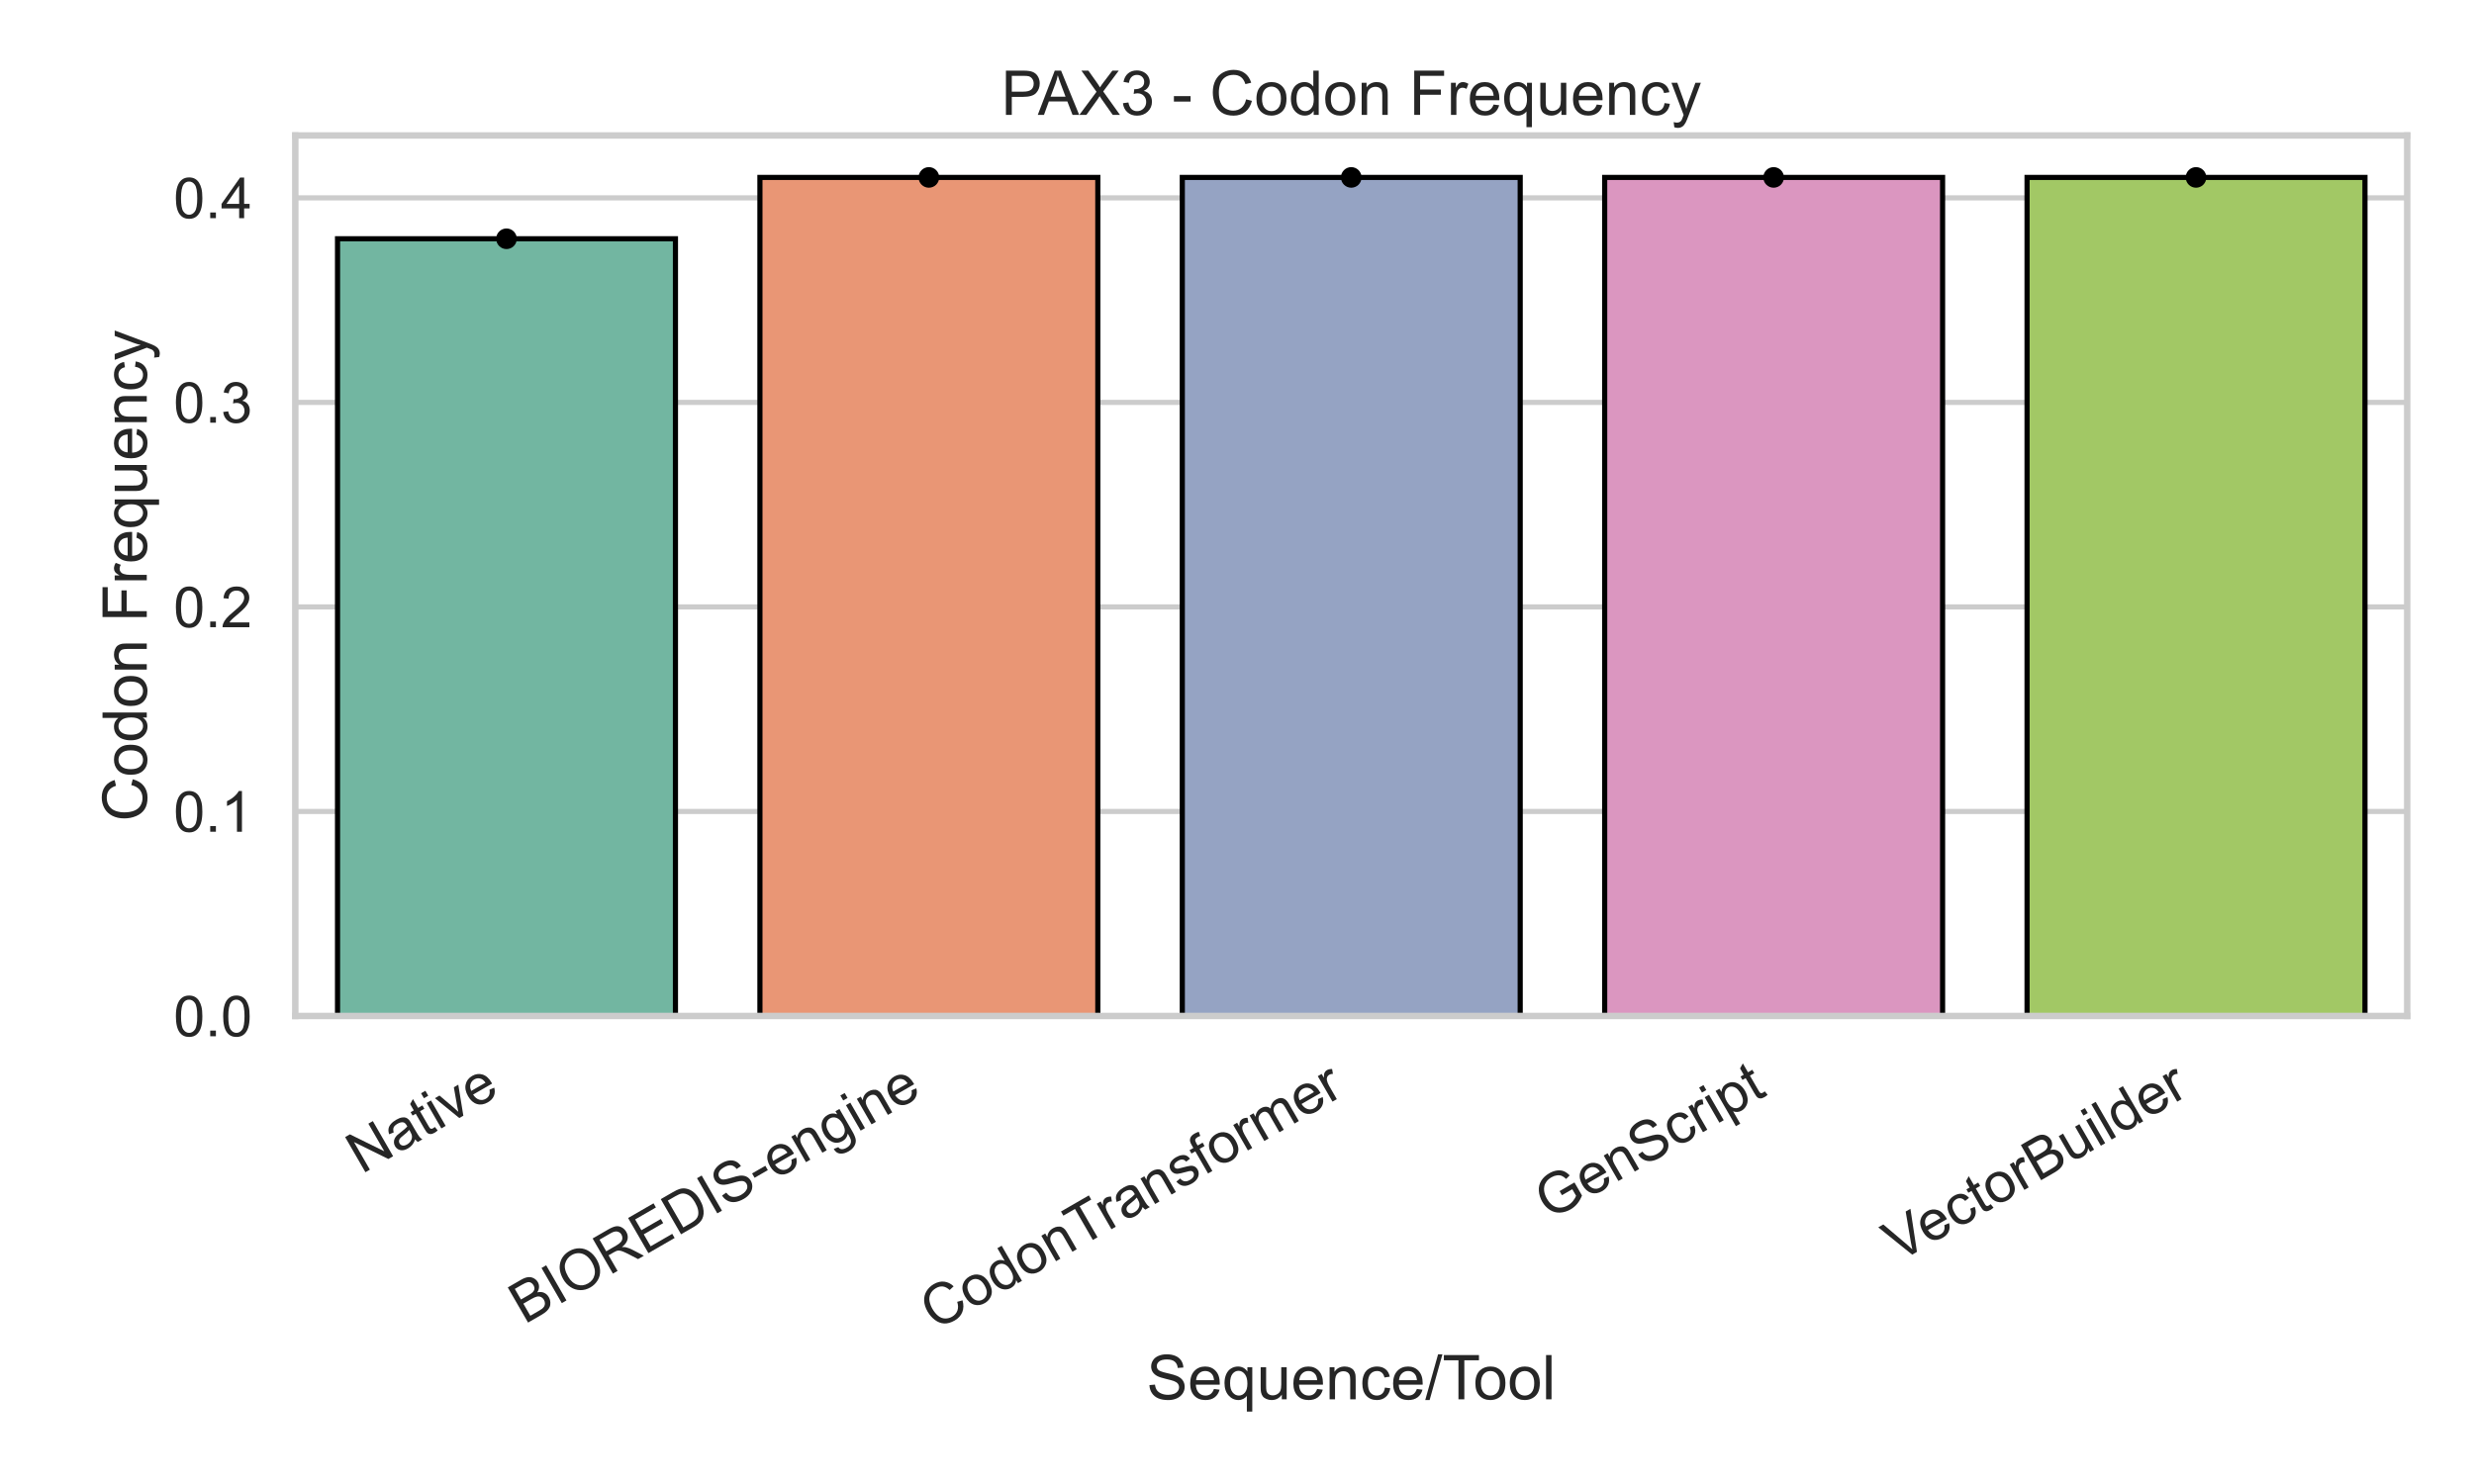
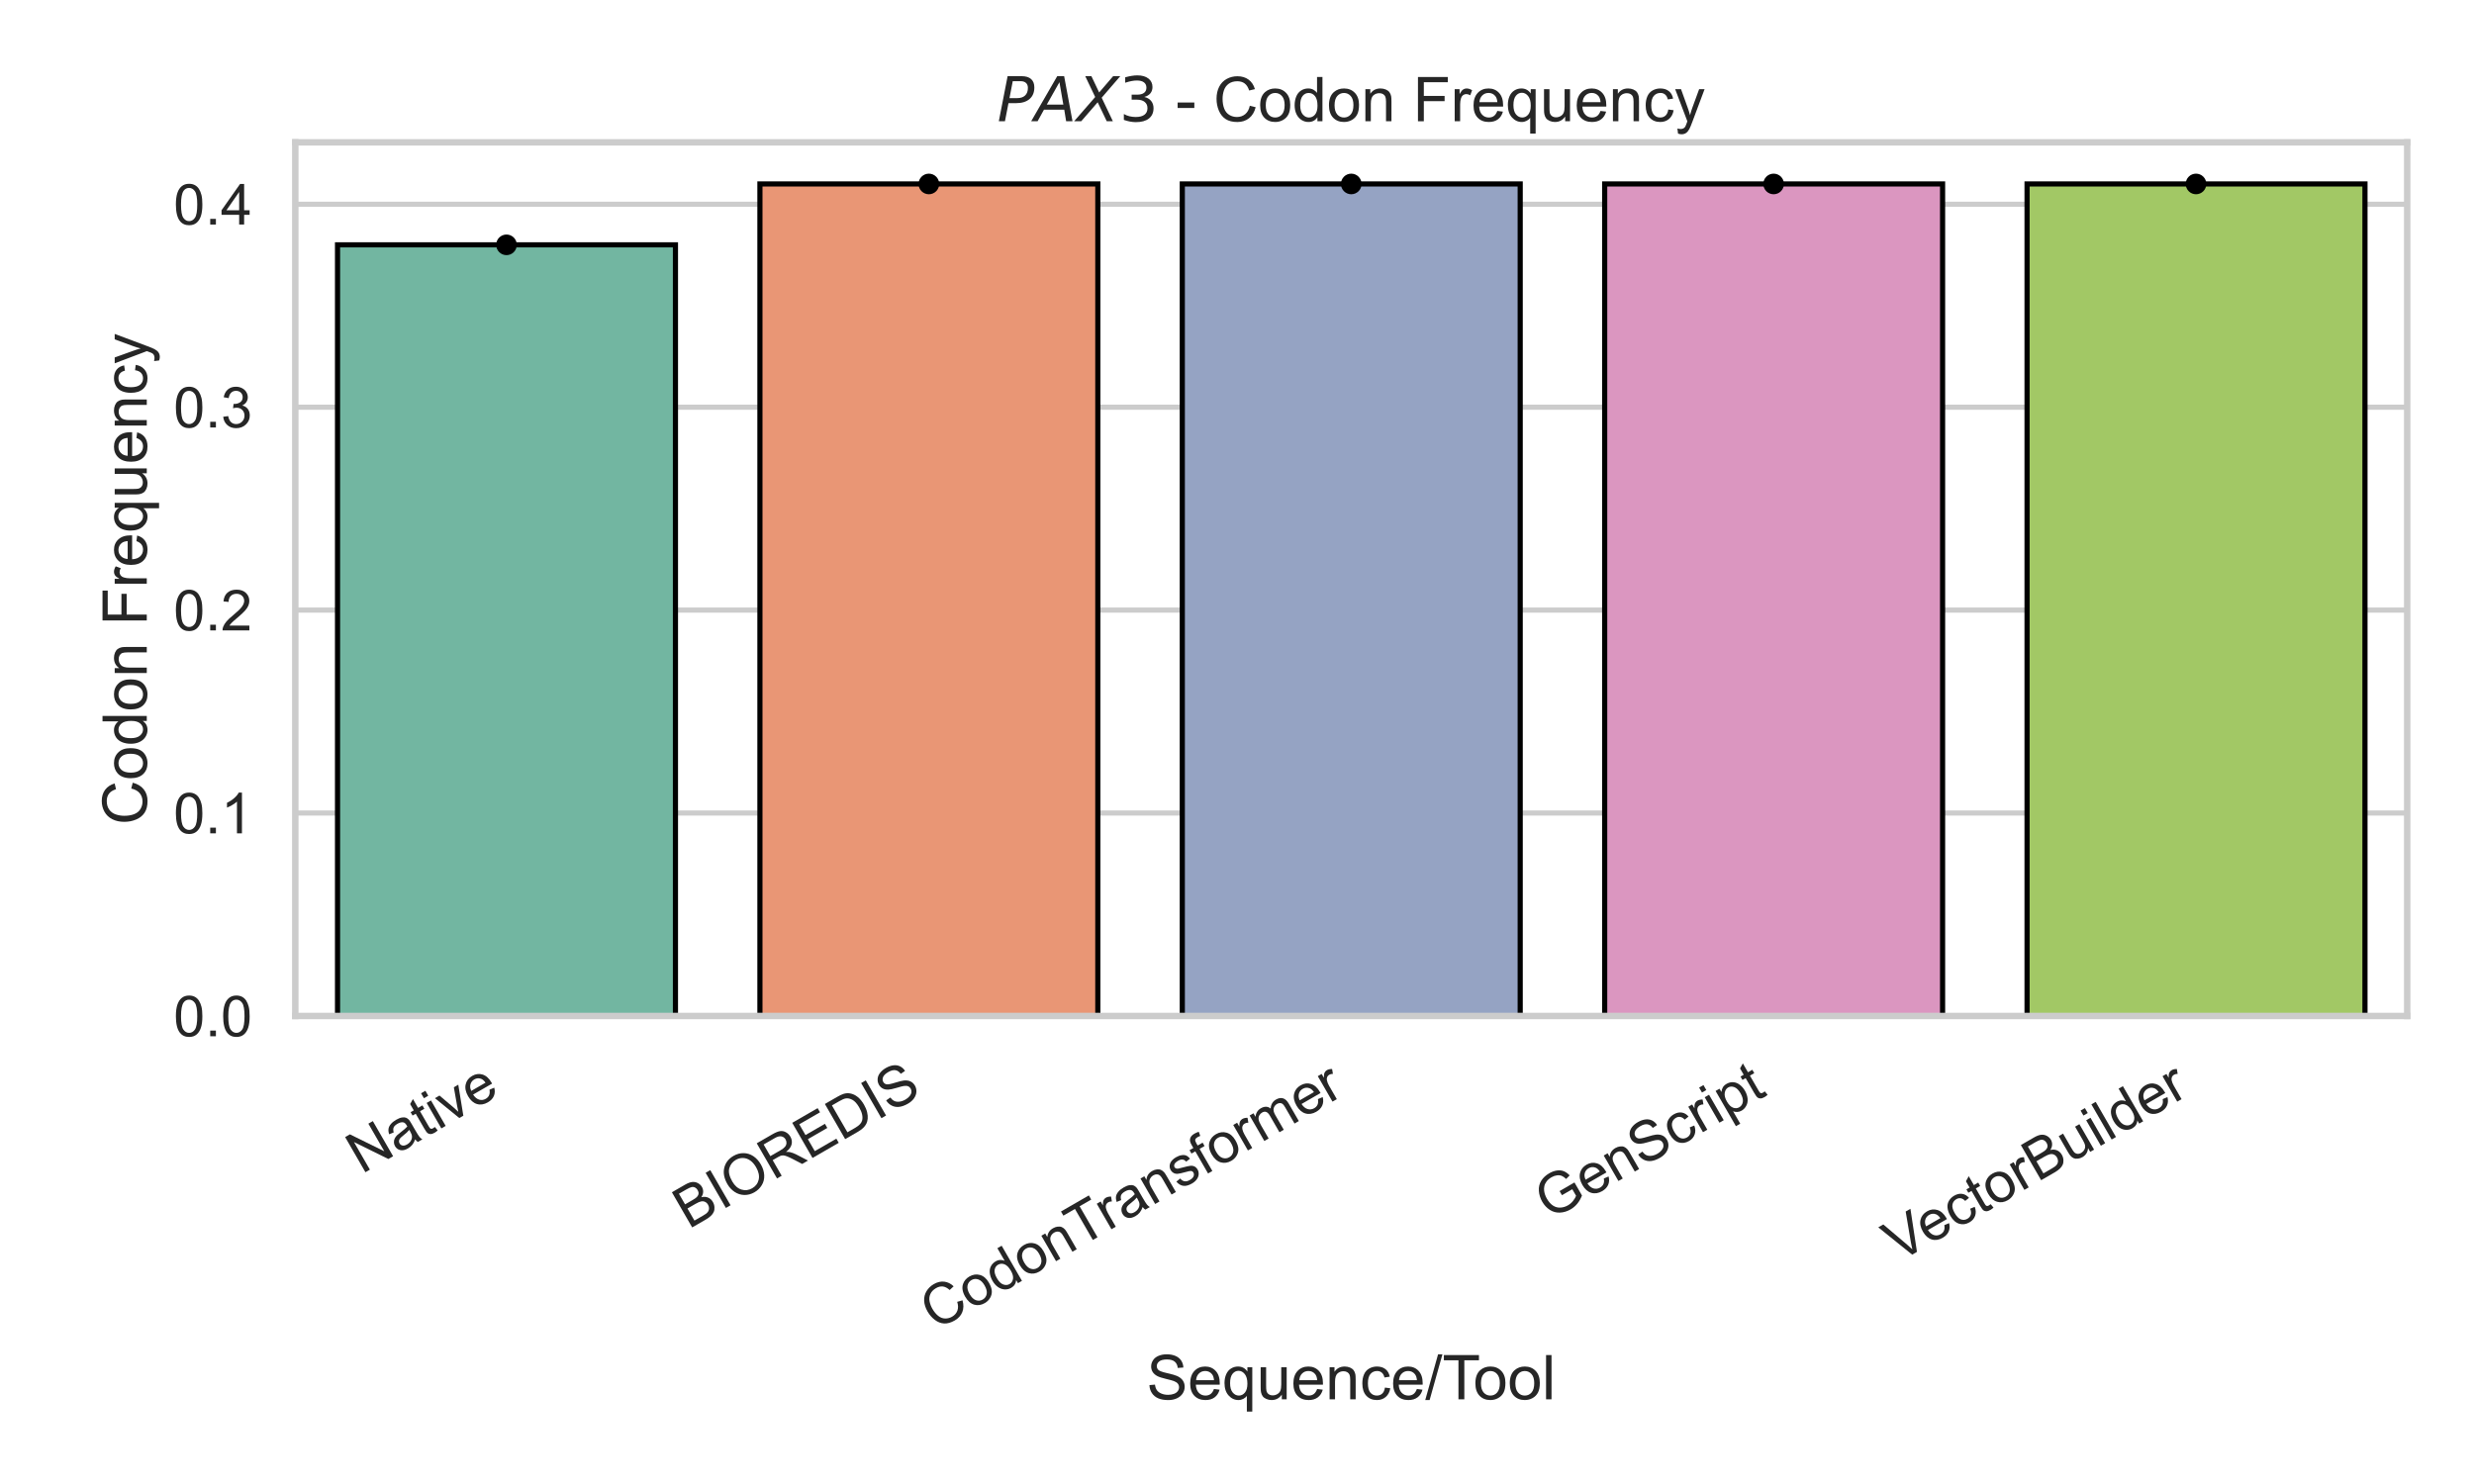
<svg xmlns="http://www.w3.org/2000/svg" xmlns:xlink="http://www.w3.org/1999/xlink" width="720pt" height="432pt" viewBox="0 0 720 432" version="1.1">
  <defs>
    <style type="text/css">*{stroke-linejoin: round; stroke-linecap: butt}</style>
  </defs>
  <g id="figure_1">
    <g id="patch_1">
      <path d="M 0 432  L 720 432  L 720 0  L 0 0  z " style="fill: #ffffff" />
    </g>
    <g id="axes_1">
      <g id="patch_2">
-         <path d="M 85.94 295.757  L 700.56 295.757  L 700.56 39.44  L 85.94 39.44  z " style="fill: #ffffff" />
+         <path d="M 85.94 295.757  L 700.56 295.757  L 700.56 41.44  L 85.94 41.44  z " style="fill: #ffffff" />
      </g>
      <g id="matplotlib.axis_1">
        <g id="xtick_1">
          <g id="text_1">
            <g style="fill: #262626" transform="translate(105.2607 341.8688) rotate(-30) scale(0.165 -0.165)">
              <defs>
                <path id="ArialMT-4e" d="M 488 0  L 488 4581  L 1109 4581  L 3516 984  L 3516 4581  L 4097 4581  L 4097 0  L 3475 0  L 1069 3600  L 1069 0  L 488 0  z " transform="scale(0.015625)" />
                <path id="ArialMT-61" d="M 2588 409  Q 2275 144 1986 34  Q 1697 -75 1366 -75  Q 819 -75 525 192  Q 231 459 231 875  Q 231 1119 342 1320  Q 453 1522 633 1644  Q 813 1766 1038 1828  Q 1203 1872 1538 1913  Q 2219 1994 2541 2106  Q 2544 2222 2544 2253  Q 2544 2597 2384 2738  Q 2169 2928 1744 2928  Q 1347 2928 1158 2789  Q 969 2650 878 2297  L 328 2372  Q 403 2725 575 2942  Q 747 3159 1072 3276  Q 1397 3394 1825 3394  Q 2250 3394 2515 3294  Q 2781 3194 2906 3042  Q 3031 2891 3081 2659  Q 3109 2516 3109 2141  L 3109 1391  Q 3109 606 3145 398  Q 3181 191 3288 0  L 2700 0  Q 2613 175 2588 409  z M 2541 1666  Q 2234 1541 1622 1453  Q 1275 1403 1131 1340  Q 988 1278 909 1158  Q 831 1038 831 891  Q 831 666 1001 516  Q 1172 366 1500 366  Q 1825 366 2078 508  Q 2331 650 2450 897  Q 2541 1088 2541 1459  L 2541 1666  z " transform="scale(0.015625)" />
                <path id="ArialMT-74" d="M 1650 503  L 1731 6  Q 1494 -44 1306 -44  Q 1000 -44 831 53  Q 663 150 594 308  Q 525 466 525 972  L 525 2881  L 113 2881  L 113 3319  L 525 3319  L 525 4141  L 1084 4478  L 1084 3319  L 1650 3319  L 1650 2881  L 1084 2881  L 1084 941  Q 1084 700 1114 631  Q 1144 563 1211 522  Q 1278 481 1403 481  Q 1497 481 1650 503  z " transform="scale(0.015625)" />
                <path id="ArialMT-69" d="M 425 3934  L 425 4581  L 988 4581  L 988 3934  L 425 3934  z M 425 0  L 425 3319  L 988 3319  L 988 0  L 425 0  z " transform="scale(0.015625)" />
                <path id="ArialMT-76" d="M 1344 0  L 81 3319  L 675 3319  L 1388 1331  Q 1503 1009 1600 663  Q 1675 925 1809 1294  L 2547 3319  L 3125 3319  L 1869 0  L 1344 0  z " transform="scale(0.015625)" />
                <path id="ArialMT-65" d="M 2694 1069  L 3275 997  Q 3138 488 2766 206  Q 2394 -75 1816 -75  Q 1088 -75 661 373  Q 234 822 234 1631  Q 234 2469 665 2931  Q 1097 3394 1784 3394  Q 2450 3394 2872 2941  Q 3294 2488 3294 1666  Q 3294 1616 3291 1516  L 816 1516  Q 847 969 1125 678  Q 1403 388 1819 388  Q 2128 388 2347 550  Q 2566 713 2694 1069  z M 847 1978  L 2700 1978  Q 2663 2397 2488 2606  Q 2219 2931 1791 2931  Q 1403 2931 1139 2672  Q 875 2413 847 1978  z " transform="scale(0.015625)" />
              </defs>
              <use xlink:href="#ArialMT-4e" />
              <use xlink:href="#ArialMT-61" x="72.217" />
              <use xlink:href="#ArialMT-74" x="127.832" />
              <use xlink:href="#ArialMT-69" x="155.615" />
              <use xlink:href="#ArialMT-76" x="177.832" />
              <use xlink:href="#ArialMT-65" x="227.832" />
            </g>
          </g>
        </g>
        <g id="xtick_2">
          <g id="text_2">
-             <g style="fill: #262626" transform="translate(152.6377 385.6132) rotate(-30) scale(0.165 -0.165)">
+             <g style="fill: #262626" transform="translate(200.3985 357.9112) rotate(-30) scale(0.165 -0.165)">
              <defs>
                <path id="ArialMT-42" d="M 469 0  L 469 4581  L 2188 4581  Q 2713 4581 3030 4442  Q 3347 4303 3526 4014  Q 3706 3725 3706 3409  Q 3706 3116 3547 2856  Q 3388 2597 3066 2438  Q 3481 2316 3704 2022  Q 3928 1728 3928 1328  Q 3928 1006 3792 729  Q 3656 453 3456 303  Q 3256 153 2954 76  Q 2653 0 2216 0  L 469 0  z M 1075 2656  L 2066 2656  Q 2469 2656 2644 2709  Q 2875 2778 2992 2937  Q 3109 3097 3109 3338  Q 3109 3566 3000 3739  Q 2891 3913 2687 3977  Q 2484 4041 1991 4041  L 1075 4041  L 1075 2656  z M 1075 541  L 2216 541  Q 2509 541 2628 563  Q 2838 600 2978 687  Q 3119 775 3209 942  Q 3300 1109 3300 1328  Q 3300 1584 3169 1773  Q 3038 1963 2805 2039  Q 2572 2116 2134 2116  L 1075 2116  L 1075 541  z " transform="scale(0.015625)" />
                <path id="ArialMT-49" d="M 597 0  L 597 4581  L 1203 4581  L 1203 0  L 597 0  z " transform="scale(0.015625)" />
                <path id="ArialMT-4f" d="M 309 2231  Q 309 3372 921 4017  Q 1534 4663 2503 4663  Q 3138 4663 3647 4359  Q 4156 4056 4423 3514  Q 4691 2972 4691 2284  Q 4691 1588 4409 1038  Q 4128 488 3612 205  Q 3097 -78 2500 -78  Q 1853 -78 1343 234  Q 834 547 571 1087  Q 309 1628 309 2231  z M 934 2222  Q 934 1394 1379 917  Q 1825 441 2497 441  Q 3181 441 3623 922  Q 4066 1403 4066 2288  Q 4066 2847 3877 3264  Q 3688 3681 3323 3911  Q 2959 4141 2506 4141  Q 1863 4141 1398 3698  Q 934 3256 934 2222  z " transform="scale(0.015625)" />
                <path id="ArialMT-52" d="M 503 0  L 503 4581  L 2534 4581  Q 3147 4581 3465 4457  Q 3784 4334 3975 4021  Q 4166 3709 4166 3331  Q 4166 2844 3850 2509  Q 3534 2175 2875 2084  Q 3116 1969 3241 1856  Q 3506 1613 3744 1247  L 4541 0  L 3778 0  L 3172 953  Q 2906 1366 2734 1584  Q 2563 1803 2427 1890  Q 2291 1978 2150 2013  Q 2047 2034 1813 2034  L 1109 2034  L 1109 0  L 503 0  z M 1109 2559  L 2413 2559  Q 2828 2559 3062 2645  Q 3297 2731 3419 2920  Q 3541 3109 3541 3331  Q 3541 3656 3305 3865  Q 3069 4075 2559 4075  L 1109 4075  L 1109 2559  z " transform="scale(0.015625)" />
                <path id="ArialMT-45" d="M 506 0  L 506 4581  L 3819 4581  L 3819 4041  L 1113 4041  L 1113 2638  L 3647 2638  L 3647 2100  L 1113 2100  L 1113 541  L 3925 541  L 3925 0  L 506 0  z " transform="scale(0.015625)" />
                <path id="ArialMT-44" d="M 494 0  L 494 4581  L 2072 4581  Q 2606 4581 2888 4516  Q 3281 4425 3559 4188  Q 3922 3881 4101 3404  Q 4281 2928 4281 2316  Q 4281 1794 4159 1391  Q 4038 988 3847 723  Q 3656 459 3429 307  Q 3203 156 2883 78  Q 2563 0 2147 0  L 494 0  z M 1100 541  L 2078 541  Q 2531 541 2789 625  Q 3047 709 3200 863  Q 3416 1078 3536 1442  Q 3656 1806 3656 2325  Q 3656 3044 3420 3430  Q 3184 3816 2847 3947  Q 2603 4041 2063 4041  L 1100 4041  L 1100 541  z " transform="scale(0.015625)" />
                <path id="ArialMT-53" d="M 288 1472  L 859 1522  Q 900 1178 1048 958  Q 1197 738 1509 602  Q 1822 466 2213 466  Q 2559 466 2825 569  Q 3091 672 3220 851  Q 3350 1031 3350 1244  Q 3350 1459 3225 1620  Q 3100 1781 2813 1891  Q 2628 1963 1997 2114  Q 1366 2266 1113 2400  Q 784 2572 623 2826  Q 463 3081 463 3397  Q 463 3744 659 4045  Q 856 4347 1234 4503  Q 1613 4659 2075 4659  Q 2584 4659 2973 4495  Q 3363 4331 3572 4012  Q 3781 3694 3797 3291  L 3216 3247  Q 3169 3681 2898 3903  Q 2628 4125 2100 4125  Q 1550 4125 1298 3923  Q 1047 3722 1047 3438  Q 1047 3191 1225 3031  Q 1400 2872 2139 2705  Q 2878 2538 3153 2413  Q 3553 2228 3743 1945  Q 3934 1663 3934 1294  Q 3934 928 3725 604  Q 3516 281 3123 101  Q 2731 -78 2241 -78  Q 1619 -78 1198 103  Q 778 284 539 648  Q 300 1013 288 1472  z " transform="scale(0.015625)" />
-                 <path id="ArialMT-2d" d="M 203 1375  L 203 1941  L 1931 1941  L 1931 1375  L 203 1375  z " transform="scale(0.015625)" />
-                 <path id="ArialMT-6e" d="M 422 0  L 422 3319  L 928 3319  L 928 2847  Q 1294 3394 1984 3394  Q 2284 3394 2536 3286  Q 2788 3178 2913 3003  Q 3038 2828 3088 2588  Q 3119 2431 3119 2041  L 3119 0  L 2556 0  L 2556 2019  Q 2556 2363 2490 2533  Q 2425 2703 2258 2804  Q 2091 2906 1866 2906  Q 1506 2906 1245 2678  Q 984 2450 984 1813  L 984 0  L 422 0  z " transform="scale(0.015625)" />
-                 <path id="ArialMT-67" d="M 319 -275  L 866 -356  Q 900 -609 1056 -725  Q 1266 -881 1628 -881  Q 2019 -881 2231 -725  Q 2444 -569 2519 -288  Q 2563 -116 2559 434  Q 2191 0 1641 0  Q 956 0 581 494  Q 206 988 206 1678  Q 206 2153 378 2554  Q 550 2956 876 3175  Q 1203 3394 1644 3394  Q 2231 3394 2613 2919  L 2613 3319  L 3131 3319  L 3131 450  Q 3131 -325 2973 -648  Q 2816 -972 2473 -1159  Q 2131 -1347 1631 -1347  Q 1038 -1347 672 -1080  Q 306 -813 319 -275  z M 784 1719  Q 784 1066 1043 766  Q 1303 466 1694 466  Q 2081 466 2343 764  Q 2606 1063 2606 1700  Q 2606 2309 2336 2618  Q 2066 2928 1684 2928  Q 1309 2928 1046 2623  Q 784 2319 784 1719  z " transform="scale(0.015625)" />
              </defs>
              <use xlink:href="#ArialMT-42" />
              <use xlink:href="#ArialMT-49" x="66.699" />
              <use xlink:href="#ArialMT-4f" x="94.482" />
              <use xlink:href="#ArialMT-52" x="172.266" />
              <use xlink:href="#ArialMT-45" x="244.482" />
              <use xlink:href="#ArialMT-44" x="311.182" />
              <use xlink:href="#ArialMT-49" x="383.398" />
              <use xlink:href="#ArialMT-53" x="411.182" />
-               <use xlink:href="#ArialMT-2d" x="477.881" />
-               <use xlink:href="#ArialMT-65" x="511.182" />
-               <use xlink:href="#ArialMT-6e" x="566.797" />
-               <use xlink:href="#ArialMT-67" x="622.412" />
-               <use xlink:href="#ArialMT-69" x="678.027" />
-               <use xlink:href="#ArialMT-6e" x="700.244" />
-               <use xlink:href="#ArialMT-65" x="755.859" />
            </g>
          </g>
        </g>
        <g id="xtick_3">
          <g id="text_3">
            <g style="fill: #262626" transform="translate(272.2378 387.4049) rotate(-30) scale(0.165 -0.165)">
              <defs>
                <path id="ArialMT-43" d="M 3763 1606  L 4369 1453  Q 4178 706 3683 314  Q 3188 -78 2472 -78  Q 1731 -78 1267 223  Q 803 525 561 1097  Q 319 1669 319 2325  Q 319 3041 592 3573  Q 866 4106 1370 4382  Q 1875 4659 2481 4659  Q 3169 4659 3637 4309  Q 4106 3959 4291 3325  L 3694 3184  Q 3534 3684 3231 3912  Q 2928 4141 2469 4141  Q 1941 4141 1586 3887  Q 1231 3634 1087 3207  Q 944 2781 944 2328  Q 944 1744 1114 1308  Q 1284 872 1643 656  Q 2003 441 2422 441  Q 2931 441 3284 734  Q 3638 1028 3763 1606  z " transform="scale(0.015625)" />
                <path id="ArialMT-6f" d="M 213 1659  Q 213 2581 725 3025  Q 1153 3394 1769 3394  Q 2453 3394 2887 2945  Q 3322 2497 3322 1706  Q 3322 1066 3130 698  Q 2938 331 2570 128  Q 2203 -75 1769 -75  Q 1072 -75 642 372  Q 213 819 213 1659  z M 791 1659  Q 791 1022 1069 705  Q 1347 388 1769 388  Q 2188 388 2466 706  Q 2744 1025 2744 1678  Q 2744 2294 2464 2611  Q 2184 2928 1769 2928  Q 1347 2928 1069 2612  Q 791 2297 791 1659  z " transform="scale(0.015625)" />
                <path id="ArialMT-64" d="M 2575 0  L 2575 419  Q 2259 -75 1647 -75  Q 1250 -75 917 144  Q 584 363 401 755  Q 219 1147 219 1656  Q 219 2153 384 2558  Q 550 2963 881 3178  Q 1213 3394 1622 3394  Q 1922 3394 2156 3267  Q 2391 3141 2538 2938  L 2538 4581  L 3097 4581  L 3097 0  L 2575 0  z M 797 1656  Q 797 1019 1065 703  Q 1334 388 1700 388  Q 2069 388 2326 689  Q 2584 991 2584 1609  Q 2584 2291 2321 2609  Q 2059 2928 1675 2928  Q 1300 2928 1048 2622  Q 797 2316 797 1656  z " transform="scale(0.015625)" />
+                 <path id="ArialMT-6e" d="M 422 0  L 422 3319  L 928 3319  L 928 2847  Q 1294 3394 1984 3394  Q 2284 3394 2536 3286  Q 2788 3178 2913 3003  Q 3038 2828 3088 2588  Q 3119 2431 3119 2041  L 3119 0  L 2556 0  L 2556 2019  Q 2556 2363 2490 2533  Q 2425 2703 2258 2804  Q 2091 2906 1866 2906  Q 1506 2906 1245 2678  Q 984 2450 984 1813  L 984 0  L 422 0  z " transform="scale(0.015625)" />
                <path id="ArialMT-54" d="M 1659 0  L 1659 4041  L 150 4041  L 150 4581  L 3781 4581  L 3781 4041  L 2266 4041  L 2266 0  L 1659 0  z " transform="scale(0.015625)" />
                <path id="ArialMT-72" d="M 416 0  L 416 3319  L 922 3319  L 922 2816  Q 1116 3169 1280 3281  Q 1444 3394 1641 3394  Q 1925 3394 2219 3213  L 2025 2691  Q 1819 2813 1613 2813  Q 1428 2813 1281 2702  Q 1134 2591 1072 2394  Q 978 2094 978 1738  L 978 0  L 416 0  z " transform="scale(0.015625)" />
                <path id="ArialMT-73" d="M 197 991  L 753 1078  Q 800 744 1014 566  Q 1228 388 1613 388  Q 2000 388 2187 545  Q 2375 703 2375 916  Q 2375 1106 2209 1216  Q 2094 1291 1634 1406  Q 1016 1563 777 1677  Q 538 1791 414 1992  Q 291 2194 291 2438  Q 291 2659 392 2848  Q 494 3038 669 3163  Q 800 3259 1026 3326  Q 1253 3394 1513 3394  Q 1903 3394 2198 3281  Q 2494 3169 2634 2976  Q 2775 2784 2828 2463  L 2278 2388  Q 2241 2644 2061 2787  Q 1881 2931 1553 2931  Q 1166 2931 1000 2803  Q 834 2675 834 2503  Q 834 2394 903 2306  Q 972 2216 1119 2156  Q 1203 2125 1616 2013  Q 2213 1853 2448 1751  Q 2684 1650 2818 1456  Q 2953 1263 2953 975  Q 2953 694 2789 445  Q 2625 197 2315 61  Q 2006 -75 1616 -75  Q 969 -75 630 194  Q 291 463 197 991  z " transform="scale(0.015625)" />
                <path id="ArialMT-66" d="M 556 0  L 556 2881  L 59 2881  L 59 3319  L 556 3319  L 556 3672  Q 556 4006 616 4169  Q 697 4388 901 4523  Q 1106 4659 1475 4659  Q 1713 4659 2000 4603  L 1916 4113  Q 1741 4144 1584 4144  Q 1328 4144 1222 4034  Q 1116 3925 1116 3625  L 1116 3319  L 1763 3319  L 1763 2881  L 1116 2881  L 1116 0  L 556 0  z " transform="scale(0.015625)" />
                <path id="ArialMT-6d" d="M 422 0  L 422 3319  L 925 3319  L 925 2853  Q 1081 3097 1340 3245  Q 1600 3394 1931 3394  Q 2300 3394 2536 3241  Q 2772 3088 2869 2813  Q 3263 3394 3894 3394  Q 4388 3394 4653 3120  Q 4919 2847 4919 2278  L 4919 0  L 4359 0  L 4359 2091  Q 4359 2428 4304 2576  Q 4250 2725 4106 2815  Q 3963 2906 3769 2906  Q 3419 2906 3187 2673  Q 2956 2441 2956 1928  L 2956 0  L 2394 0  L 2394 2156  Q 2394 2531 2256 2718  Q 2119 2906 1806 2906  Q 1569 2906 1367 2781  Q 1166 2656 1075 2415  Q 984 2175 984 1722  L 984 0  L 422 0  z " transform="scale(0.015625)" />
              </defs>
              <use xlink:href="#ArialMT-43" />
              <use xlink:href="#ArialMT-6f" x="72.217" />
              <use xlink:href="#ArialMT-64" x="127.832" />
              <use xlink:href="#ArialMT-6f" x="183.447" />
              <use xlink:href="#ArialMT-6e" x="239.062" />
              <use xlink:href="#ArialMT-54" x="294.678" />
              <use xlink:href="#ArialMT-72" x="352.012" />
              <use xlink:href="#ArialMT-61" x="385.312" />
              <use xlink:href="#ArialMT-6e" x="440.928" />
              <use xlink:href="#ArialMT-73" x="496.543" />
              <use xlink:href="#ArialMT-66" x="546.543" />
              <use xlink:href="#ArialMT-6f" x="574.326" />
              <use xlink:href="#ArialMT-72" x="629.941" />
              <use xlink:href="#ArialMT-6d" x="663.242" />
              <use xlink:href="#ArialMT-65" x="746.543" />
              <use xlink:href="#ArialMT-72" x="802.158" />
            </g>
          </g>
        </g>
        <g id="xtick_4">
          <g id="text_4">
            <g style="fill: #262626" transform="translate(451.0022 355.3396) rotate(-30) scale(0.165 -0.165)">
              <defs>
                <path id="ArialMT-47" d="M 2638 1797  L 2638 2334  L 4578 2338  L 4578 638  Q 4131 281 3656 101  Q 3181 -78 2681 -78  Q 2006 -78 1454 211  Q 903 500 622 1047  Q 341 1594 341 2269  Q 341 2938 620 3517  Q 900 4097 1425 4378  Q 1950 4659 2634 4659  Q 3131 4659 3532 4498  Q 3934 4338 4162 4050  Q 4391 3763 4509 3300  L 3963 3150  Q 3859 3500 3706 3700  Q 3553 3900 3268 4020  Q 2984 4141 2638 4141  Q 2222 4141 1919 4014  Q 1616 3888 1430 3681  Q 1244 3475 1141 3228  Q 966 2803 966 2306  Q 966 1694 1177 1281  Q 1388 869 1791 669  Q 2194 469 2647 469  Q 3041 469 3416 620  Q 3791 772 3984 944  L 3984 1797  L 2638 1797  z " transform="scale(0.015625)" />
                <path id="ArialMT-63" d="M 2588 1216  L 3141 1144  Q 3050 572 2676 248  Q 2303 -75 1759 -75  Q 1078 -75 664 370  Q 250 816 250 1647  Q 250 2184 428 2587  Q 606 2991 970 3192  Q 1334 3394 1763 3394  Q 2303 3394 2647 3120  Q 2991 2847 3088 2344  L 2541 2259  Q 2463 2594 2264 2762  Q 2066 2931 1784 2931  Q 1359 2931 1093 2626  Q 828 2322 828 1663  Q 828 994 1084 691  Q 1341 388 1753 388  Q 2084 388 2306 591  Q 2528 794 2588 1216  z " transform="scale(0.015625)" />
                <path id="ArialMT-70" d="M 422 -1272  L 422 3319  L 934 3319  L 934 2888  Q 1116 3141 1344 3267  Q 1572 3394 1897 3394  Q 2322 3394 2647 3175  Q 2972 2956 3137 2557  Q 3303 2159 3303 1684  Q 3303 1175 3120 767  Q 2938 359 2589 142  Q 2241 -75 1856 -75  Q 1575 -75 1351 44  Q 1128 163 984 344  L 984 -1272  L 422 -1272  z M 931 1641  Q 931 1000 1190 694  Q 1450 388 1819 388  Q 2194 388 2461 705  Q 2728 1022 2728 1688  Q 2728 2322 2467 2637  Q 2206 2953 1844 2953  Q 1484 2953 1207 2617  Q 931 2281 931 1641  z " transform="scale(0.015625)" />
              </defs>
              <use xlink:href="#ArialMT-47" />
              <use xlink:href="#ArialMT-65" x="77.783" />
              <use xlink:href="#ArialMT-6e" x="133.398" />
              <use xlink:href="#ArialMT-53" x="189.014" />
              <use xlink:href="#ArialMT-63" x="255.713" />
              <use xlink:href="#ArialMT-72" x="305.713" />
              <use xlink:href="#ArialMT-69" x="339.014" />
              <use xlink:href="#ArialMT-70" x="361.23" />
              <use xlink:href="#ArialMT-74" x="416.846" />
            </g>
          </g>
        </g>
        <g id="xtick_5">
          <g id="text_5">
            <g style="fill: #262626" transform="translate(552.4698 367.5534) rotate(-30) scale(0.165 -0.165)">
              <defs>
                <path id="ArialMT-56" d="M 1803 0  L 28 4581  L 684 4581  L 1875 1253  Q 2019 853 2116 503  Q 2222 878 2363 1253  L 3600 4581  L 4219 4581  L 2425 0  L 1803 0  z " transform="scale(0.015625)" />
                <path id="ArialMT-75" d="M 2597 0  L 2597 488  Q 2209 -75 1544 -75  Q 1250 -75 995 37  Q 741 150 617 320  Q 494 491 444 738  Q 409 903 409 1263  L 409 3319  L 972 3319  L 972 1478  Q 972 1038 1006 884  Q 1059 663 1231 536  Q 1403 409 1656 409  Q 1909 409 2131 539  Q 2353 669 2445 892  Q 2538 1116 2538 1541  L 2538 3319  L 3100 3319  L 3100 0  L 2597 0  z " transform="scale(0.015625)" />
                <path id="ArialMT-6c" d="M 409 0  L 409 4581  L 972 4581  L 972 0  L 409 0  z " transform="scale(0.015625)" />
              </defs>
              <use xlink:href="#ArialMT-56" />
              <use xlink:href="#ArialMT-65" x="61.199" />
              <use xlink:href="#ArialMT-63" x="116.814" />
              <use xlink:href="#ArialMT-74" x="166.814" />
              <use xlink:href="#ArialMT-6f" x="194.598" />
              <use xlink:href="#ArialMT-72" x="250.213" />
              <use xlink:href="#ArialMT-42" x="283.514" />
              <use xlink:href="#ArialMT-75" x="350.213" />
              <use xlink:href="#ArialMT-69" x="405.828" />
              <use xlink:href="#ArialMT-6c" x="428.045" />
              <use xlink:href="#ArialMT-64" x="450.262" />
              <use xlink:href="#ArialMT-65" x="505.877" />
              <use xlink:href="#ArialMT-72" x="561.492" />
            </g>
          </g>
        </g>
        <g id="text_6">
          <g style="fill: #262626" transform="translate(333.7122 407.3484) scale(0.18 -0.18)">
            <defs>
              <path id="ArialMT-71" d="M 2538 -1272  L 2538 353  Q 2406 169 2170 47  Q 1934 -75 1669 -75  Q 1078 -75 651 397  Q 225 869 225 1691  Q 225 2191 398 2587  Q 572 2984 901 3189  Q 1231 3394 1625 3394  Q 2241 3394 2594 2875  L 2594 3319  L 3100 3319  L 3100 -1272  L 2538 -1272  z M 803 1669  Q 803 1028 1072 708  Q 1341 388 1716 388  Q 2075 388 2334 692  Q 2594 997 2594 1619  Q 2594 2281 2320 2615  Q 2047 2950 1678 2950  Q 1313 2950 1058 2639  Q 803 2328 803 1669  z " transform="scale(0.015625)" />
              <path id="ArialMT-2f" d="M 0 -78  L 1328 4659  L 1778 4659  L 453 -78  L 0 -78  z " transform="scale(0.015625)" />
            </defs>
            <use xlink:href="#ArialMT-53" />
            <use xlink:href="#ArialMT-65" x="66.699" />
            <use xlink:href="#ArialMT-71" x="122.314" />
            <use xlink:href="#ArialMT-75" x="177.93" />
            <use xlink:href="#ArialMT-65" x="233.545" />
            <use xlink:href="#ArialMT-6e" x="289.16" />
            <use xlink:href="#ArialMT-63" x="344.775" />
            <use xlink:href="#ArialMT-65" x="394.775" />
            <use xlink:href="#ArialMT-2f" x="450.391" />
            <use xlink:href="#ArialMT-54" x="478.174" />
            <use xlink:href="#ArialMT-6f" x="528.133" />
            <use xlink:href="#ArialMT-6f" x="583.748" />
            <use xlink:href="#ArialMT-6c" x="639.363" />
          </g>
        </g>
      </g>
      <g id="matplotlib.axis_2">
        <g id="ytick_1">
          <g id="line2d_1">
-             <path d="M 85.94 295.757  L 700.56 295.757  " clip-path="url(#p982f7d01e7)" style="fill: none; stroke: #cccccc; stroke-width: 1.5; stroke-linecap: round" />
+             <path d="M 85.94 295.757  L 700.56 295.757  " clip-path="url(#p05fae37883)" style="fill: none; stroke: #cccccc; stroke-width: 1.5; stroke-linecap: round" />
          </g>
          <g id="text_7">
            <g style="fill: #262626" transform="translate(50.505 301.6623) scale(0.165 -0.165)">
              <defs>
                <path id="ArialMT-30" d="M 266 2259  Q 266 3072 433 3567  Q 600 4063 929 4331  Q 1259 4600 1759 4600  Q 2128 4600 2406 4451  Q 2684 4303 2865 4023  Q 3047 3744 3150 3342  Q 3253 2941 3253 2259  Q 3253 1453 3087 958  Q 2922 463 2592 192  Q 2263 -78 1759 -78  Q 1097 -78 719 397  Q 266 969 266 2259  z M 844 2259  Q 844 1131 1108 757  Q 1372 384 1759 384  Q 2147 384 2411 759  Q 2675 1134 2675 2259  Q 2675 3391 2411 3762  Q 2147 4134 1753 4134  Q 1366 4134 1134 3806  Q 844 3388 844 2259  z " transform="scale(0.015625)" />
                <path id="ArialMT-2e" d="M 581 0  L 581 641  L 1222 641  L 1222 0  L 581 0  z " transform="scale(0.015625)" />
              </defs>
              <use xlink:href="#ArialMT-30" />
              <use xlink:href="#ArialMT-2e" x="55.615" />
              <use xlink:href="#ArialMT-30" x="83.398" />
            </g>
          </g>
        </g>
        <g id="ytick_2">
          <g id="line2d_2">
-             <path d="M 85.94 236.218  L 700.56 236.218  " clip-path="url(#p982f7d01e7)" style="fill: none; stroke: #cccccc; stroke-width: 1.5; stroke-linecap: round" />
+             <path d="M 85.94 236.682  L 700.56 236.682  " clip-path="url(#p05fae37883)" style="fill: none; stroke: #cccccc; stroke-width: 1.5; stroke-linecap: round" />
          </g>
          <g id="text_8">
-             <g style="fill: #262626" transform="translate(50.505 242.1229) scale(0.165 -0.165)">
+             <g style="fill: #262626" transform="translate(50.505 242.5875) scale(0.165 -0.165)">
              <defs>
                <path id="ArialMT-31" d="M 2384 0  L 1822 0  L 1822 3584  Q 1619 3391 1289 3197  Q 959 3003 697 2906  L 697 3450  Q 1169 3672 1522 3987  Q 1875 4303 2022 4600  L 2384 4600  L 2384 0  z " transform="scale(0.015625)" />
              </defs>
              <use xlink:href="#ArialMT-30" />
              <use xlink:href="#ArialMT-2e" x="55.615" />
              <use xlink:href="#ArialMT-31" x="83.398" />
            </g>
          </g>
        </g>
        <g id="ytick_3">
          <g id="line2d_3">
-             <path d="M 85.94 176.678  L 700.56 176.678  " clip-path="url(#p982f7d01e7)" style="fill: none; stroke: #cccccc; stroke-width: 1.5; stroke-linecap: round" />
+             <path d="M 85.94 177.607  L 700.56 177.607  " clip-path="url(#p05fae37883)" style="fill: none; stroke: #cccccc; stroke-width: 1.5; stroke-linecap: round" />
          </g>
          <g id="text_9">
-             <g style="fill: #262626" transform="translate(50.505 182.5835) scale(0.165 -0.165)">
+             <g style="fill: #262626" transform="translate(50.505 183.5127) scale(0.165 -0.165)">
              <defs>
                <path id="ArialMT-32" d="M 3222 541  L 3222 0  L 194 0  Q 188 203 259 391  Q 375 700 629 1000  Q 884 1300 1366 1694  Q 2113 2306 2375 2664  Q 2638 3022 2638 3341  Q 2638 3675 2398 3904  Q 2159 4134 1775 4134  Q 1369 4134 1125 3890  Q 881 3647 878 3216  L 300 3275  Q 359 3922 746 4261  Q 1134 4600 1788 4600  Q 2447 4600 2831 4234  Q 3216 3869 3216 3328  Q 3216 3053 3103 2787  Q 2991 2522 2730 2228  Q 2469 1934 1863 1422  Q 1356 997 1212 845  Q 1069 694 975 541  L 3222 541  z " transform="scale(0.015625)" />
              </defs>
              <use xlink:href="#ArialMT-30" />
              <use xlink:href="#ArialMT-2e" x="55.615" />
              <use xlink:href="#ArialMT-32" x="83.398" />
            </g>
          </g>
        </g>
        <g id="ytick_4">
          <g id="line2d_4">
-             <path d="M 85.94 117.139  L 700.56 117.139  " clip-path="url(#p982f7d01e7)" style="fill: none; stroke: #cccccc; stroke-width: 1.5; stroke-linecap: round" />
+             <path d="M 85.94 118.533  L 700.56 118.533  " clip-path="url(#p05fae37883)" style="fill: none; stroke: #cccccc; stroke-width: 1.5; stroke-linecap: round" />
          </g>
          <g id="text_10">
-             <g style="fill: #262626" transform="translate(50.505 123.0441) scale(0.165 -0.165)">
+             <g style="fill: #262626" transform="translate(50.505 124.4378) scale(0.165 -0.165)">
              <defs>
                <path id="ArialMT-33" d="M 269 1209  L 831 1284  Q 928 806 1161 595  Q 1394 384 1728 384  Q 2125 384 2398 659  Q 2672 934 2672 1341  Q 2672 1728 2419 1979  Q 2166 2231 1775 2231  Q 1616 2231 1378 2169  L 1441 2663  Q 1497 2656 1531 2656  Q 1891 2656 2178 2843  Q 2466 3031 2466 3422  Q 2466 3731 2256 3934  Q 2047 4138 1716 4138  Q 1388 4138 1169 3931  Q 950 3725 888 3313  L 325 3413  Q 428 3978 793 4289  Q 1159 4600 1703 4600  Q 2078 4600 2393 4439  Q 2709 4278 2876 4000  Q 3044 3722 3044 3409  Q 3044 3113 2884 2869  Q 2725 2625 2413 2481  Q 2819 2388 3044 2092  Q 3269 1797 3269 1353  Q 3269 753 2831 336  Q 2394 -81 1725 -81  Q 1122 -81 723 278  Q 325 638 269 1209  z " transform="scale(0.015625)" />
              </defs>
              <use xlink:href="#ArialMT-30" />
              <use xlink:href="#ArialMT-2e" x="55.615" />
              <use xlink:href="#ArialMT-33" x="83.398" />
            </g>
          </g>
        </g>
        <g id="ytick_5">
          <g id="line2d_5">
-             <path d="M 85.94 57.6  L 700.56 57.6  " clip-path="url(#p982f7d01e7)" style="fill: none; stroke: #cccccc; stroke-width: 1.5; stroke-linecap: round" />
+             <path d="M 85.94 59.458  L 700.56 59.458  " clip-path="url(#p05fae37883)" style="fill: none; stroke: #cccccc; stroke-width: 1.5; stroke-linecap: round" />
          </g>
          <g id="text_11">
-             <g style="fill: #262626" transform="translate(50.505 63.50471) scale(0.165 -0.165)">
+             <g style="fill: #262626" transform="translate(50.505 65.36302) scale(0.165 -0.165)">
              <defs>
                <path id="ArialMT-34" d="M 2069 0  L 2069 1097  L 81 1097  L 81 1613  L 2172 4581  L 2631 4581  L 2631 1613  L 3250 1613  L 3250 1097  L 2631 1097  L 2631 0  L 2069 0  z M 2069 1613  L 2069 3678  L 634 1613  L 2069 1613  z " transform="scale(0.015625)" />
              </defs>
              <use xlink:href="#ArialMT-30" />
              <use xlink:href="#ArialMT-2e" x="55.615" />
              <use xlink:href="#ArialMT-34" x="83.398" />
            </g>
          </g>
        </g>
        <g id="text_12">
-           <g style="fill: #262626" transform="translate(42.71656 239.1359) rotate(-90) scale(0.18 -0.18)">
+           <g style="fill: #262626" transform="translate(42.71656 240.1359) rotate(-90) scale(0.18 -0.18)">
            <defs>
              <path id="ArialMT-20" transform="scale(0.015625)" />
              <path id="ArialMT-46" d="M 525 0  L 525 4581  L 3616 4581  L 3616 4041  L 1131 4041  L 1131 2622  L 3281 2622  L 3281 2081  L 1131 2081  L 1131 0  L 525 0  z " transform="scale(0.015625)" />
              <path id="ArialMT-79" d="M 397 -1278  L 334 -750  Q 519 -800 656 -800  Q 844 -800 956 -737  Q 1069 -675 1141 -563  Q 1194 -478 1313 -144  Q 1328 -97 1363 -6  L 103 3319  L 709 3319  L 1400 1397  Q 1534 1031 1641 628  Q 1738 1016 1872 1384  L 2581 3319  L 3144 3319  L 1881 -56  Q 1678 -603 1566 -809  Q 1416 -1088 1222 -1217  Q 1028 -1347 759 -1347  Q 597 -1347 397 -1278  z " transform="scale(0.015625)" />
            </defs>
            <use xlink:href="#ArialMT-43" />
            <use xlink:href="#ArialMT-6f" x="72.217" />
            <use xlink:href="#ArialMT-64" x="127.832" />
            <use xlink:href="#ArialMT-6f" x="183.447" />
            <use xlink:href="#ArialMT-6e" x="239.062" />
            <use xlink:href="#ArialMT-20" x="294.678" />
            <use xlink:href="#ArialMT-46" x="322.461" />
            <use xlink:href="#ArialMT-72" x="383.545" />
            <use xlink:href="#ArialMT-65" x="416.846" />
            <use xlink:href="#ArialMT-71" x="472.461" />
            <use xlink:href="#ArialMT-75" x="528.076" />
            <use xlink:href="#ArialMT-65" x="583.691" />
            <use xlink:href="#ArialMT-6e" x="639.307" />
            <use xlink:href="#ArialMT-63" x="694.922" />
            <use xlink:href="#ArialMT-79" x="744.922" />
          </g>
        </g>
      </g>
      <g id="patch_3">
-         <path d="M 98.232 295.757  L 196.572 295.757  L 196.572 69.507  L 98.232 69.507  z " clip-path="url(#p982f7d01e7)" style="fill: #72b6a1; stroke: #000000; stroke-width: 1.5; stroke-linejoin: miter" />
+         <path d="M 98.232 295.757  L 196.572 295.757  L 196.572 71.273  L 98.232 71.273  z " clip-path="url(#p05fae37883)" style="fill: #72b6a1; stroke: #000000; stroke-width: 1.5; stroke-linejoin: miter" />
      </g>
      <g id="patch_4">
-         <path d="M 221.156 295.757  L 319.496 295.757  L 319.496 51.646  L 221.156 51.646  z " clip-path="url(#p982f7d01e7)" style="fill: #e99675; stroke: #000000; stroke-width: 1.5; stroke-linejoin: miter" />
+         <path d="M 221.156 295.757  L 319.496 295.757  L 319.496 53.55  L 221.156 53.55  z " clip-path="url(#p05fae37883)" style="fill: #e99675; stroke: #000000; stroke-width: 1.5; stroke-linejoin: miter" />
      </g>
      <g id="patch_5">
-         <path d="M 344.08 295.757  L 442.42 295.757  L 442.42 51.646  L 344.08 51.646  z " clip-path="url(#p982f7d01e7)" style="fill: #95a3c3; stroke: #000000; stroke-width: 1.5; stroke-linejoin: miter" />
+         <path d="M 344.08 295.757  L 442.42 295.757  L 442.42 53.55  L 344.08 53.55  z " clip-path="url(#p05fae37883)" style="fill: #95a3c3; stroke: #000000; stroke-width: 1.5; stroke-linejoin: miter" />
      </g>
      <g id="patch_6">
-         <path d="M 467.004 295.757  L 565.344 295.757  L 565.344 51.646  L 467.004 51.646  z " clip-path="url(#p982f7d01e7)" style="fill: #db96c0; stroke: #000000; stroke-width: 1.5; stroke-linejoin: miter" />
+         <path d="M 467.004 295.757  L 565.344 295.757  L 565.344 53.55  L 467.004 53.55  z " clip-path="url(#p05fae37883)" style="fill: #db96c0; stroke: #000000; stroke-width: 1.5; stroke-linejoin: miter" />
      </g>
      <g id="patch_7">
-         <path d="M 589.928 295.757  L 688.268 295.757  L 688.268 51.646  L 589.928 51.646  z " clip-path="url(#p982f7d01e7)" style="fill: #a2c865; stroke: #000000; stroke-width: 1.5; stroke-linejoin: miter" />
+         <path d="M 589.928 295.757  L 688.268 295.757  L 688.268 53.55  L 589.928 53.55  z " clip-path="url(#p05fae37883)" style="fill: #a2c865; stroke: #000000; stroke-width: 1.5; stroke-linejoin: miter" />
      </g>
      <g id="line2d_6">
-         <path clip-path="url(#p982f7d01e7)" style="fill: none; stroke: #424242; stroke-width: 3.375; stroke-linecap: round" />
+         <path clip-path="url(#p05fae37883)" style="fill: none; stroke: #424242; stroke-width: 3.375; stroke-linecap: round" />
      </g>
      <g id="line2d_7">
-         <path clip-path="url(#p982f7d01e7)" style="fill: none; stroke: #424242; stroke-width: 3.375; stroke-linecap: round" />
+         <path clip-path="url(#p05fae37883)" style="fill: none; stroke: #424242; stroke-width: 3.375; stroke-linecap: round" />
      </g>
      <g id="line2d_8">
-         <path clip-path="url(#p982f7d01e7)" style="fill: none; stroke: #424242; stroke-width: 3.375; stroke-linecap: round" />
+         <path clip-path="url(#p05fae37883)" style="fill: none; stroke: #424242; stroke-width: 3.375; stroke-linecap: round" />
      </g>
      <g id="line2d_9">
-         <path clip-path="url(#p982f7d01e7)" style="fill: none; stroke: #424242; stroke-width: 3.375; stroke-linecap: round" />
+         <path clip-path="url(#p05fae37883)" style="fill: none; stroke: #424242; stroke-width: 3.375; stroke-linecap: round" />
      </g>
      <g id="line2d_10">
-         <path clip-path="url(#p982f7d01e7)" style="fill: none; stroke: #424242; stroke-width: 3.375; stroke-linecap: round" />
+         <path clip-path="url(#p05fae37883)" style="fill: none; stroke: #424242; stroke-width: 3.375; stroke-linecap: round" />
      </g>
      <g id="patch_8">
-         <path d="M 85.94 295.757  L 85.94 39.44  " style="fill: none; stroke: #cccccc; stroke-width: 1.875; stroke-linejoin: miter; stroke-linecap: square" />
+         <path d="M 85.94 295.757  L 85.94 41.44  " style="fill: none; stroke: #cccccc; stroke-width: 1.875; stroke-linejoin: miter; stroke-linecap: square" />
      </g>
      <g id="patch_9">
-         <path d="M 700.56 295.757  L 700.56 39.44  " style="fill: none; stroke: #cccccc; stroke-width: 1.875; stroke-linejoin: miter; stroke-linecap: square" />
+         <path d="M 700.56 295.757  L 700.56 41.44  " style="fill: none; stroke: #cccccc; stroke-width: 1.875; stroke-linejoin: miter; stroke-linecap: square" />
      </g>
      <g id="patch_10">
        <path d="M 85.94 295.757  L 700.56 295.757  " style="fill: none; stroke: #cccccc; stroke-width: 1.875; stroke-linejoin: miter; stroke-linecap: square" />
      </g>
      <g id="patch_11">
-         <path d="M 85.94 39.44  L 700.56 39.44  " style="fill: none; stroke: #cccccc; stroke-width: 1.875; stroke-linejoin: miter; stroke-linecap: square" />
+         <path d="M 85.94 41.44  L 700.56 41.44  " style="fill: none; stroke: #cccccc; stroke-width: 1.875; stroke-linejoin: miter; stroke-linecap: square" />
      </g>
      <g id="PathCollection_1">
        <defs>
-           <path id="mbe1d044251" d="M 0 3  C 0.796 3 1.559 2.684 2.121 2.121  C 2.684 1.559 3 0.796 3 0  C 3 -0.796 2.684 -1.559 2.121 -2.121  C 1.559 -2.684 0.796 -3 0 -3  C -0.796 -3 -1.559 -2.684 -2.121 -2.121  C -2.684 -1.559 -3 -0.796 -3 0  C -3 0.796 -2.684 1.559 -2.121 2.121  C -1.559 2.684 -0.796 3 0 3  z " />
+           <path id="m1b2b401194" d="M 0 3  C 0.796 3 1.559 2.684 2.121 2.121  C 2.684 1.559 3 0.796 3 0  C 3 -0.796 2.684 -1.559 2.121 -2.121  C 1.559 -2.684 0.796 -3 0 -3  C -0.796 -3 -1.559 -2.684 -2.121 -2.121  C -2.684 -1.559 -3 -0.796 -3 0  C -3 0.796 -2.684 1.559 -2.121 2.121  C -1.559 2.684 -0.796 3 0 3  z " />
        </defs>
-         <g clip-path="url(#p982f7d01e7)">
-           <use xlink:href="#mbe1d044251" x="147.402" y="69.507" />
+         <g clip-path="url(#p05fae37883)">
+           <use xlink:href="#m1b2b401194" x="147.402" y="71.273" />
        </g>
      </g>
      <g id="PathCollection_2">
-         <g clip-path="url(#p982f7d01e7)">
-           <use xlink:href="#mbe1d044251" x="270.326" y="51.646" />
+         <g clip-path="url(#p05fae37883)">
+           <use xlink:href="#m1b2b401194" x="270.326" y="53.55" />
        </g>
      </g>
      <g id="PathCollection_3">
-         <g clip-path="url(#p982f7d01e7)">
-           <use xlink:href="#mbe1d044251" x="393.25" y="51.646" />
+         <g clip-path="url(#p05fae37883)">
+           <use xlink:href="#m1b2b401194" x="393.25" y="53.55" />
        </g>
      </g>
      <g id="PathCollection_4">
-         <g clip-path="url(#p982f7d01e7)">
-           <use xlink:href="#mbe1d044251" x="516.174" y="51.646" />
+         <g clip-path="url(#p05fae37883)">
+           <use xlink:href="#m1b2b401194" x="516.174" y="53.55" />
        </g>
      </g>
      <g id="PathCollection_5">
-         <g clip-path="url(#p982f7d01e7)">
-           <use xlink:href="#mbe1d044251" x="639.098" y="51.646" />
+         <g clip-path="url(#p05fae37883)">
+           <use xlink:href="#m1b2b401194" x="639.098" y="53.55" />
        </g>
      </g>
      <g id="text_13">
-         <g style="fill: #262626" transform="translate(291.3644 33.44) scale(0.18 -0.18)">
+         <g style="fill: #262626" transform="translate(290.2 35.44) scale(0.18 -0.18)">
          <defs>
-             <path id="ArialMT-50" d="M 494 0  L 494 4581  L 2222 4581  Q 2678 4581 2919 4538  Q 3256 4481 3484 4323  Q 3713 4166 3852 3881  Q 3991 3597 3991 3256  Q 3991 2672 3619 2267  Q 3247 1863 2275 1863  L 1100 1863  L 1100 0  L 494 0  z M 1100 2403  L 2284 2403  Q 2872 2403 3119 2622  Q 3366 2841 3366 3238  Q 3366 3525 3220 3729  Q 3075 3934 2838 4000  Q 2684 4041 2272 4041  L 1100 4041  L 1100 2403  z " transform="scale(0.015625)" />
-             <path id="ArialMT-41" d="M -9 0  L 1750 4581  L 2403 4581  L 4278 0  L 3588 0  L 3053 1388  L 1138 1388  L 634 0  L -9 0  z M 1313 1881  L 2866 1881  L 2388 3150  Q 2169 3728 2063 4100  Q 1975 3659 1816 3225  L 1313 1881  z " transform="scale(0.015625)" />
-             <path id="ArialMT-58" d="M 28 0  L 1800 2388  L 238 4581  L 959 4581  L 1791 3406  Q 2050 3041 2159 2844  Q 2313 3094 2522 3366  L 3444 4581  L 4103 4581  L 2494 2422  L 4228 0  L 3478 0  L 2325 1634  Q 2228 1775 2125 1941  Q 1972 1691 1906 1597  L 756 0  L 28 0  z " transform="scale(0.015625)" />
+             <path id="DejaVuSans-Oblique-50" d="M 1081 4666  L 2541 4666  Q 3178 4666 3512 4369  Q 3847 4072 3847 3500  Q 3847 2731 3353 2303  Q 2859 1875 1966 1875  L 1172 1875  L 806 0  L 172 0  L 1081 4666  z M 1613 4147  L 1275 2394  L 2069 2394  Q 2606 2394 2893 2669  Q 3181 2944 3181 3456  Q 3181 3784 2986 3965  Q 2791 4147 2438 4147  L 1613 4147  z " transform="scale(0.015625)" />
+             <path id="DejaVuSans-Oblique-41" d="M 2356 4666  L 3072 4666  L 3938 0  L 3278 0  L 3084 1197  L 984 1197  L 325 0  L -341 0  L 2356 4666  z M 2584 4044  L 1275 1722  L 2988 1722  L 2584 4044  z " transform="scale(0.015625)" />
+             <path id="DejaVuSans-Oblique-58" d="M 878 4666  L 1516 4666  L 2316 2981  L 3763 4666  L 4500 4666  L 2578 2438  L 3738 0  L 3103 0  L 2163 1966  L 459 0  L -275 0  L 1906 2509  L 878 4666  z " transform="scale(0.015625)" />
+             <path id="DejaVuSans-33" d="M 2597 2516  Q 3050 2419 3304 2112  Q 3559 1806 3559 1356  Q 3559 666 3084 287  Q 2609 -91 1734 -91  Q 1441 -91 1130 -33  Q 819 25 488 141  L 488 750  Q 750 597 1062 519  Q 1375 441 1716 441  Q 2309 441 2620 675  Q 2931 909 2931 1356  Q 2931 1769 2642 2001  Q 2353 2234 1838 2234  L 1294 2234  L 1294 2753  L 1863 2753  Q 2328 2753 2575 2939  Q 2822 3125 2822 3475  Q 2822 3834 2567 4026  Q 2313 4219 1838 4219  Q 1578 4219 1281 4162  Q 984 4106 628 3988  L 628 4550  Q 988 4650 1302 4700  Q 1616 4750 1894 4750  Q 2613 4750 3031 4423  Q 3450 4097 3450 3541  Q 3450 3153 3228 2886  Q 3006 2619 2597 2516  z " transform="scale(0.015625)" />
+             <path id="ArialMT-2d" d="M 203 1375  L 203 1941  L 1931 1941  L 1931 1375  L 203 1375  z " transform="scale(0.015625)" />
          </defs>
-           <use xlink:href="#ArialMT-50" />
-           <use xlink:href="#ArialMT-41" x="59.324" />
-           <use xlink:href="#ArialMT-58" x="126.023" />
-           <use xlink:href="#ArialMT-33" x="192.723" />
-           <use xlink:href="#ArialMT-20" x="248.338" />
-           <use xlink:href="#ArialMT-2d" x="276.121" />
-           <use xlink:href="#ArialMT-20" x="309.422" />
-           <use xlink:href="#ArialMT-43" x="337.205" />
-           <use xlink:href="#ArialMT-6f" x="409.422" />
-           <use xlink:href="#ArialMT-64" x="465.037" />
-           <use xlink:href="#ArialMT-6f" x="520.652" />
-           <use xlink:href="#ArialMT-6e" x="576.268" />
-           <use xlink:href="#ArialMT-20" x="631.883" />
-           <use xlink:href="#ArialMT-46" x="659.666" />
-           <use xlink:href="#ArialMT-72" x="720.75" />
-           <use xlink:href="#ArialMT-65" x="754.051" />
-           <use xlink:href="#ArialMT-71" x="809.666" />
-           <use xlink:href="#ArialMT-75" x="865.281" />
-           <use xlink:href="#ArialMT-65" x="920.896" />
-           <use xlink:href="#ArialMT-6e" x="976.512" />
-           <use xlink:href="#ArialMT-63" x="1032.127" />
-           <use xlink:href="#ArialMT-79" x="1082.127" />
+           <use xlink:href="#DejaVuSans-Oblique-50" transform="translate(0 0.78125)" />
+           <use xlink:href="#DejaVuSans-Oblique-41" transform="translate(60.30273 0.78125)" />
+           <use xlink:href="#DejaVuSans-Oblique-58" transform="translate(128.7109 0.78125)" />
+           <use xlink:href="#DejaVuSans-33" transform="translate(197.2168 0.78125)" />
+           <use xlink:href="#ArialMT-20" transform="translate(260.8398 0.78125)" />
+           <use xlink:href="#ArialMT-2d" transform="translate(288.623 0.78125)" />
+           <use xlink:href="#ArialMT-20" transform="translate(321.9238 0.78125)" />
+           <use xlink:href="#ArialMT-43" transform="translate(349.707 0.78125)" />
+           <use xlink:href="#ArialMT-6f" transform="translate(421.9238 0.78125)" />
+           <use xlink:href="#ArialMT-64" transform="translate(477.5391 0.78125)" />
+           <use xlink:href="#ArialMT-6f" transform="translate(533.1543 0.78125)" />
+           <use xlink:href="#ArialMT-6e" transform="translate(588.7695 0.78125)" />
+           <use xlink:href="#ArialMT-20" transform="translate(644.3848 0.78125)" />
+           <use xlink:href="#ArialMT-46" transform="translate(672.168 0.78125)" />
+           <use xlink:href="#ArialMT-72" transform="translate(733.252 0.78125)" />
+           <use xlink:href="#ArialMT-65" transform="translate(766.5527 0.78125)" />
+           <use xlink:href="#ArialMT-71" transform="translate(822.168 0.78125)" />
+           <use xlink:href="#ArialMT-75" transform="translate(877.7832 0.78125)" />
+           <use xlink:href="#ArialMT-65" transform="translate(933.3984 0.78125)" />
+           <use xlink:href="#ArialMT-6e" transform="translate(989.0137 0.78125)" />
+           <use xlink:href="#ArialMT-63" transform="translate(1044.629 0.78125)" />
+           <use xlink:href="#ArialMT-79" transform="translate(1094.629 0.78125)" />
        </g>
      </g>
    </g>
  </g>
  <defs>
-     <clipPath id="p982f7d01e7">
-       <rect x="85.94" y="39.44" width="614.62" height="256.317" />
+     <clipPath id="p05fae37883">
+       <rect x="85.94" y="41.44" width="614.62" height="254.317" />
    </clipPath>
  </defs>
</svg>
